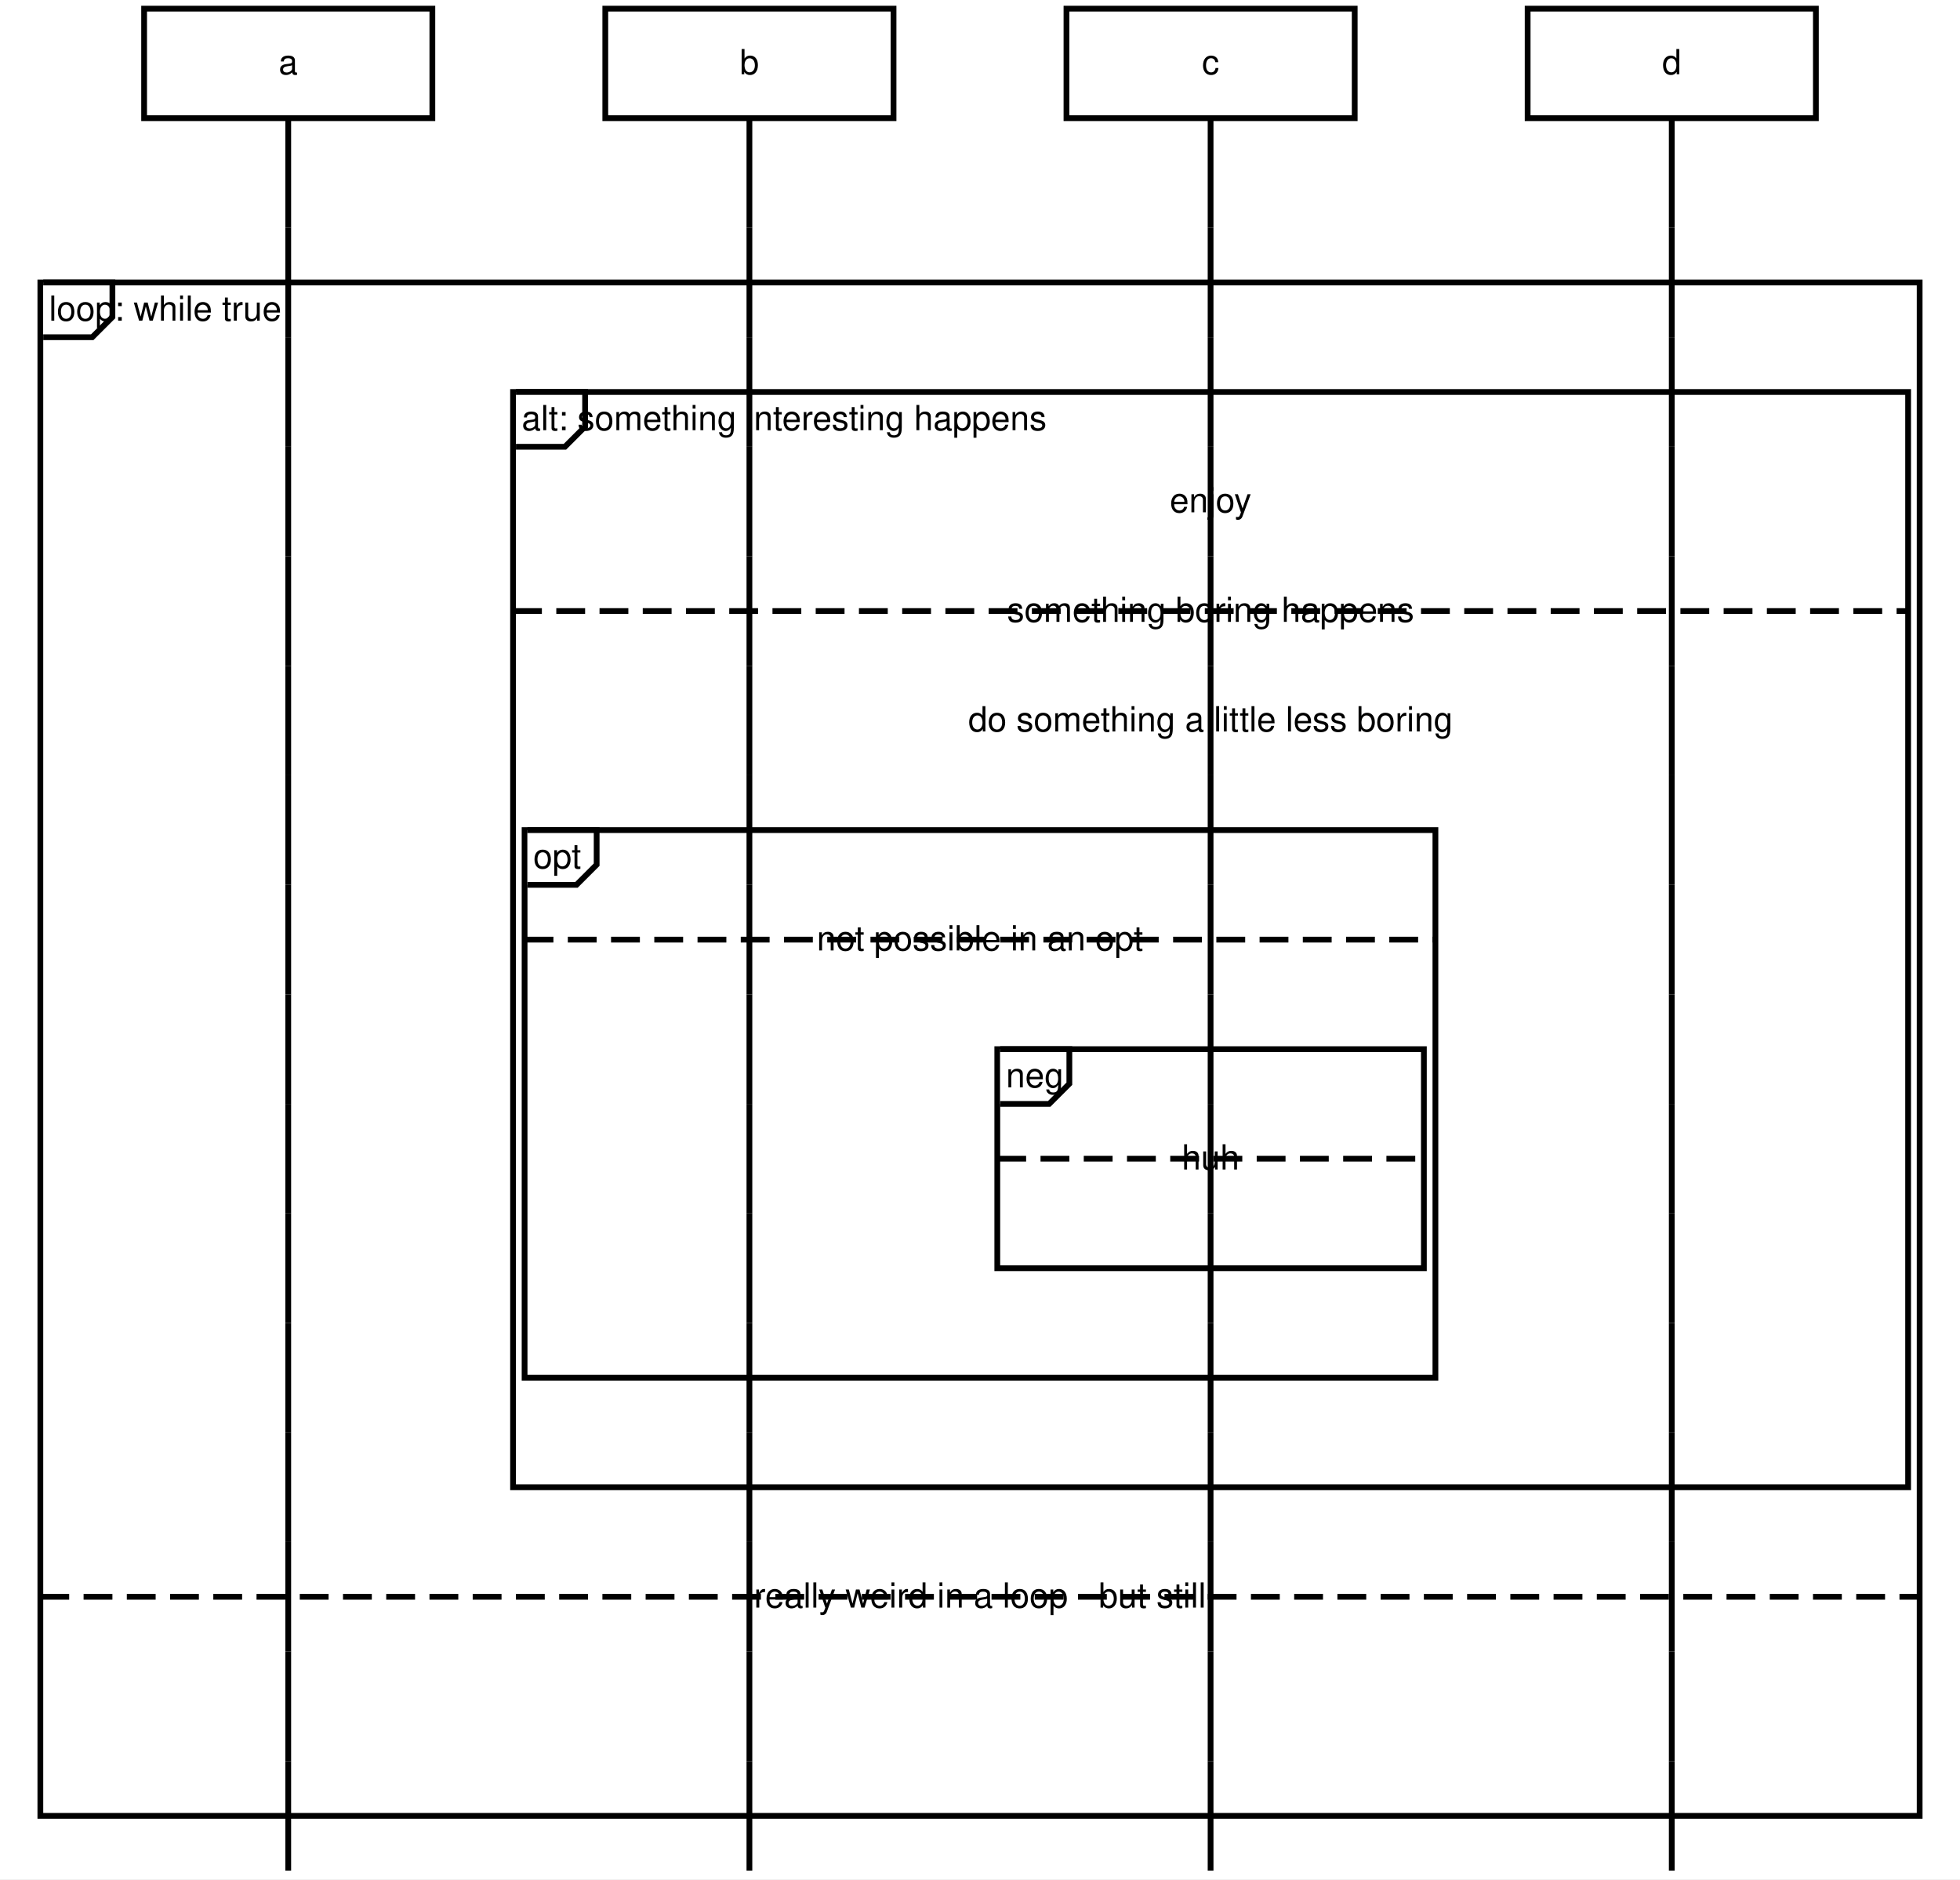
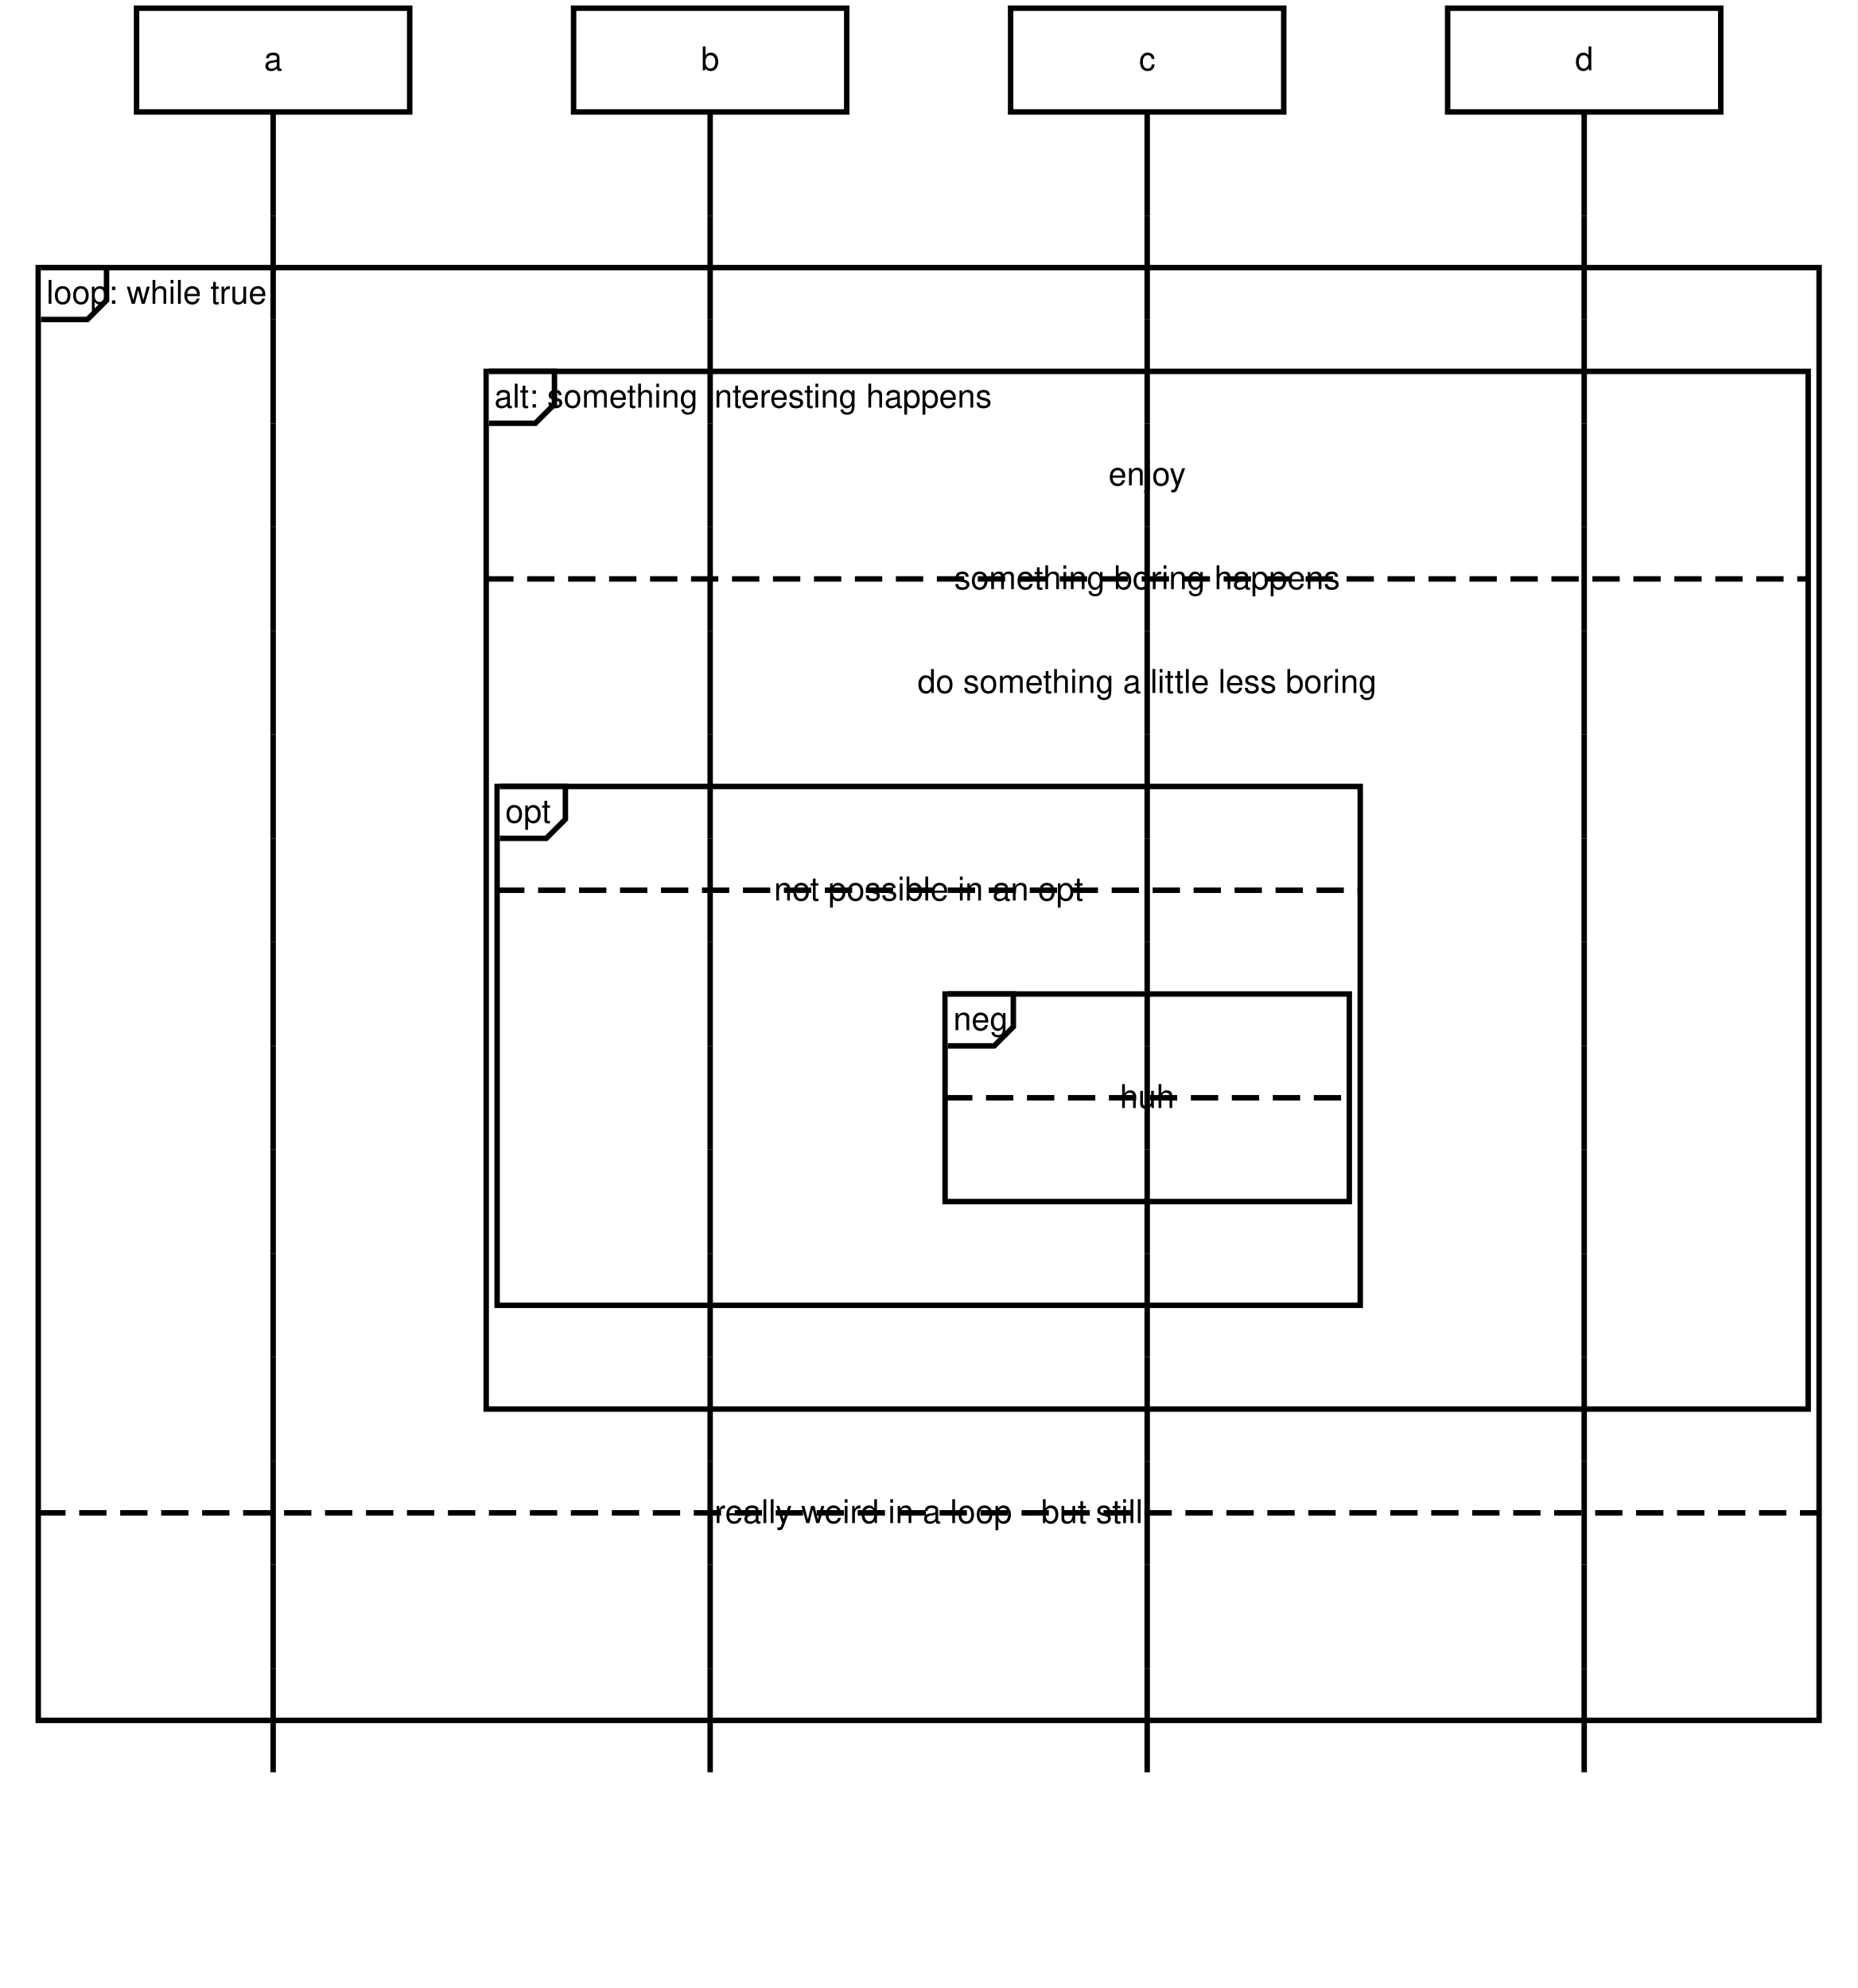
- <svg xmlns="http://www.w3.org/2000/svg" xmlns:xlink="http://www.w3.org/1999/xlink" version="1.1" id="mscgen_js-svg-__svg" class="mscgenjs-fence" width="680" height="652">
+ <svg xmlns="http://www.w3.org/2000/svg" xmlns:xlink="http://www.w3.org/1999/xlink" version="1.1" id="mscgen_js-svg-__svg" class="mscgenjs-fence" width="680" height="728">
  <defs>
-     <style type="text/css">svg.mscgenjs-fence{font-family:Helvetica,sans-serif;font-size:12px;font-weight:normal;font-style:normal;text-decoration:none;background-color:white;stroke:black;color:black;}.mscgenjs-fence rect{fill:none;stroke:black;stroke-width:2;}.mscgenjs-fence rect.entity{fill:white;}.mscgenjs-fence rect.label-text-background{fill:white;stroke:white;stroke-width:0;}.mscgenjs-fence rect.bglayer{fill:white;stroke:white;stroke-width:0;}.mscgenjs-fence line{stroke:black;stroke-width:2;}.mscgenjs-fence line.return{stroke-dasharray:5,2;}.mscgenjs-fence line.comment{stroke-dasharray:5,2;}.mscgenjs-fence line.inline_expression_divider{stroke-dasharray:10,5;}.mscgenjs-fence text{color:inherit;stroke:none;text-anchor:middle;}.mscgenjs-fence text.entity-text{text-decoration:underline;}.mscgenjs-fence text.anchor-start{text-anchor:start;}.mscgenjs-fence path{stroke:black;color:black;stroke-width:2;fill:none;}.mscgenjs-fence .arrow-marker{overflow:visible;}.mscgenjs-fence .arrow-style{stroke-width:1;}.mscgenjs-fence .arcrowomit{stroke-dasharray:2,2;}.mscgenjs-fence rect.box, .mscgenjs-fence path.box{fill:white;}.mscgenjs-fence .inherit{stroke:inherit;color:inherit;}.mscgenjs-fence .inherit-fill{fill:inherit;}.mscgenjs-fence .watermark{stroke:black;color:black;fill:black;font-size:48pt;font-weight:bold;opacity:0.14;}</style>
+     <style type="text/css">svg.mscgenjs-fence{font-family:Helvetica,sans-serif;font-size:12px;font-weight:normal;font-style:normal;text-decoration:none;background-color:white;stroke:black;stroke-width:2;color:black;}.mscgenjs-fence rect{fill:none;stroke:black;}.mscgenjs-fence rect.entity{fill:white;}.mscgenjs-fence rect.label-text-background{fill:white;stroke:white;stroke-width:0;}.mscgenjs-fence rect.bglayer{fill:white;stroke:white;stroke-width:0;}.mscgenjs-fence line{stroke:black;}.mscgenjs-fence line.return{stroke-dasharray:5,2;}.mscgenjs-fence line.comment{stroke-dasharray:5,2;}.mscgenjs-fence line.inline_expression_divider{stroke-dasharray:10,5;}.mscgenjs-fence text{color:inherit;stroke:none;text-anchor:middle;}.mscgenjs-fence text.entity-text{text-decoration:underline;}.mscgenjs-fence text.anchor-start{text-anchor:start;}.mscgenjs-fence path{stroke:black;color:black;fill:none;}.mscgenjs-fence .arrow-marker{overflow:visible;}.mscgenjs-fence .arrow-style{stroke-width:1;}.mscgenjs-fence .arcrowomit{stroke-dasharray:2,2;}.mscgenjs-fence rect.box, .mscgenjs-fence path.box{fill:white;}.mscgenjs-fence .inherit{stroke:inherit;color:inherit;}.mscgenjs-fence .inherit-fill{fill:inherit;}.mscgenjs-fence .watermark{stroke:black;color:black;fill:black;font-size:48pt;font-weight:bold;opacity:0.14;}</style>
    <g id="mscgen_js-svg-__svg__defs">
-       <g id="mscgen_js-svg-__svga">
-         <rect width="100" height="38" class="entity" />
-         <g>
-           <text x="50" y="22.75" class="entity-text ">
-             <tspan>a</tspan>
-           </text>
-         </g>
-       </g>
-       <g id="mscgen_js-svg-__svgb">
-         <rect width="100" height="38" class="entity" />
-         <g>
-           <text x="50" y="22.75" class="entity-text ">
-             <tspan>b</tspan>
-           </text>
-         </g>
-       </g>
-       <g id="mscgen_js-svg-__svgc">
-         <rect width="100" height="38" class="entity" />
-         <g>
-           <text x="50" y="22.75" class="entity-text ">
-             <tspan>c</tspan>
-           </text>
-         </g>
-       </g>
-       <g id="mscgen_js-svg-__svgd">
-         <rect width="100" height="38" class="entity" />
-         <g>
-           <text x="50" y="22.75" class="entity-text ">
-             <tspan>d</tspan>
-           </text>
+       <g id="mscgen_js-svg-__svgentities">
+         <g id="mscgen_js-svg-__svga">
+           <rect width="100" height="38" class="entity" />
+           <g>
+             <text x="50" y="22.75" class="entity-text ">
+               <tspan>a</tspan>
+             </text>
+           </g>
+         </g>
+         <g id="mscgen_js-svg-__svgb">
+           <rect width="100" height="38" x="160" class="entity" />
+           <g>
+             <text x="210" y="22.75" class="entity-text ">
+               <tspan>b</tspan>
+             </text>
+           </g>
+         </g>
+         <g id="mscgen_js-svg-__svgc">
+           <rect width="100" height="38" x="320" class="entity" />
+           <g>
+             <text x="370" y="22.75" class="entity-text ">
+               <tspan>c</tspan>
+             </text>
+           </g>
+         </g>
+         <g id="mscgen_js-svg-__svgd">
+           <rect width="100" height="38" x="480" class="entity" />
+           <g>
+             <text x="530" y="22.75" class="entity-text ">
+               <tspan>d</tspan>
+             </text>
+           </g>
        </g>
      </g>
      <g id="mscgen_js-svg-__svgarcrow">
        <line x1="50" y1="-19" x2="50" y2="19" class="mscgen_js-svg-__svgarcrow" />
        <line x1="210" y1="-19" x2="210" y2="19" class="mscgen_js-svg-__svgarcrow" />
        <line x1="370" y1="-19" x2="370" y2="19" class="mscgen_js-svg-__svgarcrow" />
        <line x1="530" y1="-19" x2="530" y2="19" class="mscgen_js-svg-__svgarcrow" />
      </g>
      <g id="mscgen_js-svg-__svg0_0_label">
        <path d="M-35,0 l24,0  l0,12 l-7,7 l-17,0 " class="box inline_expression_label" />
        <g>
          <text x="-33" y="13.25" class="inline_expression-text loop-text anchor-start ">
            <tspan>loop: while true</tspan>
          </text>
        </g>
      </g>
      <g id="mscgen_js-svg-__svgarcrow_0">
        <line x1="50" y1="-19" x2="50" y2="19" class="arcrow" />
        <line x1="210" y1="-19" x2="210" y2="19" class="arcrow" />
        <line x1="370" y1="-19" x2="370" y2="19" class="arcrow" />
        <line x1="530" y1="-19" x2="530" y2="19" class="arcrow" />
      </g>
      <g id="mscgen_js-svg-__svg1_0_label">
        <path d="M129,0 l24,0  l0,12 l-7,7 l-17,0 " class="box inline_expression_label" />
        <g>
          <text x="131" y="13.25" class="inline_expression-text alt-text anchor-start ">
            <tspan>alt: something interesting happens</tspan>
          </text>
        </g>
      </g>
      <g id="mscgen_js-svg-__svgarcrow_1">
        <line x1="50" y1="-19" x2="50" y2="19" class="arcrow" />
        <line x1="210" y1="-19" x2="210" y2="19" class="arcrow" />
        <line x1="370" y1="-19" x2="370" y2="19" class="arcrow" />
        <line x1="530" y1="-19" x2="530" y2="19" class="arcrow" />
      </g>
      <g id="mscgen_js-svg-__svg2_0">
        <g id="mscgen_js-svg-__svg2_0_lbl">
          <rect width="15" height="15" x="2" y="2" class="label-text-background" />
          <text x="370" y="3.75" class="empty-text empty-row-text ">
            <tspan>enjoy</tspan>
          </text>
        </g>
      </g>
      <g id="mscgen_js-svg-__svgarcrow_2">
        <line x1="50" y1="-19" x2="50" y2="19" class="arcrow" />
        <line x1="210" y1="-19" x2="210" y2="19" class="arcrow" />
        <line x1="370" y1="-19" x2="370" y2="19" class="arcrow" />
        <line x1="530" y1="-19" x2="530" y2="19" class="arcrow" />
      </g>
      <g id="mscgen_js-svg-__svg3_0">
        <line x1="128" y1="0" x2="612" y2="0" class="inline_expression_divider" />
        <g id="mscgen_js-svg-__svg3_0_txt">
          <g id="mscgen_js-svg-__svg3_0_txt_lbl">
            <rect width="15" height="15" x="2" y="2" class="label-text-background" />
            <text x="370" y="3.75" class="empty-text comment-row-text ">
              <tspan>something boring happens</tspan>
            </text>
          </g>
        </g>
      </g>
      <g id="mscgen_js-svg-__svgarcrow_3">
        <line x1="50" y1="-19" x2="50" y2="19" class="arcrow" />
        <line x1="210" y1="-19" x2="210" y2="19" class="arcrow" />
        <line x1="370" y1="-19" x2="370" y2="19" class="arcrow" />
        <line x1="530" y1="-19" x2="530" y2="19" class="arcrow" />
      </g>
      <g id="mscgen_js-svg-__svg4_0">
        <g id="mscgen_js-svg-__svg4_0_lbl">
          <rect width="15" height="15" x="2" y="2" class="label-text-background" />
          <text x="370" y="3.75" class="empty-text empty-row-text ">
            <tspan>do something a little less boring</tspan>
          </text>
        </g>
      </g>
      <g id="mscgen_js-svg-__svgarcrow_4">
        <line x1="50" y1="-19" x2="50" y2="19" class="arcrow" />
        <line x1="210" y1="-19" x2="210" y2="19" class="arcrow" />
        <line x1="370" y1="-19" x2="370" y2="19" class="arcrow" />
        <line x1="530" y1="-19" x2="530" y2="19" class="arcrow" />
      </g>
      <g id="mscgen_js-svg-__svg5_0_label">
        <path d="M133,0 l24,0  l0,12 l-7,7 l-17,0 " class="box inline_expression_label" />
        <g>
          <text x="135" y="13.25" class="inline_expression-text opt-text anchor-start ">
            <tspan>opt</tspan>
          </text>
        </g>
      </g>
      <g id="mscgen_js-svg-__svgarcrow_5">
        <line x1="50" y1="-19" x2="50" y2="19" class="arcrow" />
        <line x1="210" y1="-19" x2="210" y2="19" class="arcrow" />
        <line x1="370" y1="-19" x2="370" y2="19" class="arcrow" />
        <line x1="530" y1="-19" x2="530" y2="19" class="arcrow" />
      </g>
      <g id="mscgen_js-svg-__svg6_0">
        <line x1="132" y1="0" x2="448" y2="0" class="inline_expression_divider" />
        <g id="mscgen_js-svg-__svg6_0_txt">
          <g id="mscgen_js-svg-__svg6_0_txt_lbl">
            <rect width="15" height="15" x="2" y="2" class="label-text-background" />
            <text x="290" y="3.75" class="empty-text comment-row-text ">
              <tspan>not possible in an opt</tspan>
            </text>
          </g>
        </g>
      </g>
      <g id="mscgen_js-svg-__svgarcrow_6">
        <line x1="50" y1="-19" x2="50" y2="19" class="arcrow" />
        <line x1="210" y1="-19" x2="210" y2="19" class="arcrow" />
        <line x1="370" y1="-19" x2="370" y2="19" class="arcrow" />
        <line x1="530" y1="-19" x2="530" y2="19" class="arcrow" />
      </g>
      <g id="mscgen_js-svg-__svg7_0_label">
        <path d="M297,0 l24,0  l0,12 l-7,7 l-17,0 " class="box inline_expression_label" />
        <g>
          <text x="299" y="13.25" class="inline_expression-text neg-text anchor-start ">
            <tspan>neg</tspan>
          </text>
        </g>
      </g>
      <g id="mscgen_js-svg-__svgarcrow_7">
        <line x1="50" y1="-19" x2="50" y2="19" class="arcrow" />
        <line x1="210" y1="-19" x2="210" y2="19" class="arcrow" />
        <line x1="370" y1="-19" x2="370" y2="19" class="arcrow" />
        <line x1="530" y1="-19" x2="530" y2="19" class="arcrow" />
      </g>
      <g id="mscgen_js-svg-__svg8_0">
        <line x1="296" y1="0" x2="444" y2="0" class="inline_expression_divider" />
        <g id="mscgen_js-svg-__svg8_0_txt">
          <g id="mscgen_js-svg-__svg8_0_txt_lbl">
            <rect width="15" height="15" x="2" y="2" class="label-text-background" />
            <text x="370" y="3.75" class="empty-text comment-row-text ">
              <tspan>huh</tspan>
            </text>
          </g>
        </g>
      </g>
      <g id="mscgen_js-svg-__svgarcrow_8">
        <line x1="50" y1="-19" x2="50" y2="19" class="arcrow" />
        <line x1="210" y1="-19" x2="210" y2="19" class="arcrow" />
        <line x1="370" y1="-19" x2="370" y2="19" class="arcrow" />
        <line x1="530" y1="-19" x2="530" y2="19" class="arcrow" />
      </g>
      <g id="mscgen_js-svg-__svg9_0">
        <g id="mscgen_js-svg-__svg9_0_lbl" />
      </g>
      <g id="mscgen_js-svg-__svgarcrow_9">
        <line x1="50" y1="-19" x2="50" y2="19" class="arcrow" />
        <line x1="210" y1="-19" x2="210" y2="19" class="arcrow" />
        <line x1="370" y1="-19" x2="370" y2="19" class="arcrow" />
        <line x1="530" y1="-19" x2="530" y2="19" class="arcrow" />
      </g>
      <g id="mscgen_js-svg-__svg10_0">
        <g id="mscgen_js-svg-__svg10_0_lbl" />
      </g>
      <g id="mscgen_js-svg-__svgarcrow_10">
        <line x1="50" y1="-19" x2="50" y2="19" class="arcrow" />
        <line x1="210" y1="-19" x2="210" y2="19" class="arcrow" />
        <line x1="370" y1="-19" x2="370" y2="19" class="arcrow" />
        <line x1="530" y1="-19" x2="530" y2="19" class="arcrow" />
      </g>
      <g id="mscgen_js-svg-__svg11_0">
        <g id="mscgen_js-svg-__svg11_0_lbl" />
      </g>
      <g id="mscgen_js-svg-__svgarcrow_11">
        <line x1="50" y1="-19" x2="50" y2="19" class="arcrow" />
        <line x1="210" y1="-19" x2="210" y2="19" class="arcrow" />
        <line x1="370" y1="-19" x2="370" y2="19" class="arcrow" />
        <line x1="530" y1="-19" x2="530" y2="19" class="arcrow" />
      </g>
      <g id="mscgen_js-svg-__svg12_0">
        <line x1="-36" y1="0" x2="616" y2="0" class="inline_expression_divider" />
        <g id="mscgen_js-svg-__svg12_0_txt">
          <g id="mscgen_js-svg-__svg12_0_txt_lbl">
            <rect width="15" height="15" x="2" y="2" class="label-text-background" />
            <text x="290" y="3.75" class="empty-text comment-row-text ">
              <tspan>really weird in a loop - but still</tspan>
            </text>
          </g>
        </g>
      </g>
      <g id="mscgen_js-svg-__svgarcrow_12">
        <line x1="50" y1="-19" x2="50" y2="19" class="arcrow" />
        <line x1="210" y1="-19" x2="210" y2="19" class="arcrow" />
        <line x1="370" y1="-19" x2="370" y2="19" class="arcrow" />
        <line x1="530" y1="-19" x2="530" y2="19" class="arcrow" />
      </g>
      <g id="mscgen_js-svg-__svg13_0">
        <g id="mscgen_js-svg-__svg13_0_lbl" />
      </g>
      <g id="mscgen_js-svg-__svgarcrow_13">
        <line x1="50" y1="-19" x2="50" y2="19" class="arcrow" />
        <line x1="210" y1="-19" x2="210" y2="19" class="arcrow" />
        <line x1="370" y1="-19" x2="370" y2="19" class="arcrow" />
        <line x1="530" y1="-19" x2="530" y2="19" class="arcrow" />
      </g>
      <g id="mscgen_js-svg-__svg14_0">
        <g id="mscgen_js-svg-__svg14_0_lbl" />
      </g>
      <g id="mscgen_js-svg-__svgarcrow_14">
        <line x1="50" y1="-19" x2="50" y2="19" class="arcrow" />
        <line x1="210" y1="-19" x2="210" y2="19" class="arcrow" />
        <line x1="370" y1="-19" x2="370" y2="19" class="arcrow" />
        <line x1="530" y1="-19" x2="530" y2="19" class="arcrow" />
      </g>
      <g id="mscgen_js-svg-__svg0_0">
        <rect width="652" height="532" x="-36" class="box inline_expression loop" />
        <g />
      </g>
      <g id="mscgen_js-svg-__svg1_0">
        <rect width="484" height="380" x="128" class="box inline_expression alt" />
        <g />
      </g>
      <g id="mscgen_js-svg-__svg5_0">
        <rect width="316" height="190" x="132" class="box inline_expression opt" />
        <g />
      </g>
      <g id="mscgen_js-svg-__svg7_0">
        <rect width="148" height="76" x="296" class="box inline_expression neg" />
        <g />
      </g>
    </g>
  </defs>
  <g id="mscgen_js-svg-__svg__body" transform="translate(50,3) scale(1,1)">
    <g id="mscgen_js-svg-__svg__background">
-       <rect width="680" height="652" x="-50" y="-3" class="bglayer" />
+       <rect width="680" height="728" x="-50" y="-3" class="bglayer" />
    </g>
    <g id="mscgen_js-svg-__svg__arcspanlayer">
      <use x="0" y="95" xlink:href="#mscgen_js-svg-__svg0_0" />
      <use x="0" y="133" xlink:href="#mscgen_js-svg-__svg1_0" />
      <use x="0" y="285" xlink:href="#mscgen_js-svg-__svg5_0" />
      <use x="0" y="361" xlink:href="#mscgen_js-svg-__svg7_0" />
    </g>
    <g id="mscgen_js-svg-__svg__lifelinelayer">
      <use x="0" y="57" xlink:href="#mscgen_js-svg-__svgarcrow" />
      <use x="0" y="95" xlink:href="#mscgen_js-svg-__svgarcrow_0" />
      <use x="0" y="133" xlink:href="#mscgen_js-svg-__svgarcrow_1" />
      <use x="0" y="171" xlink:href="#mscgen_js-svg-__svgarcrow_2" />
      <use x="0" y="209" xlink:href="#mscgen_js-svg-__svgarcrow_3" />
      <use x="0" y="247" xlink:href="#mscgen_js-svg-__svgarcrow_4" />
      <use x="0" y="285" xlink:href="#mscgen_js-svg-__svgarcrow_5" />
      <use x="0" y="323" xlink:href="#mscgen_js-svg-__svgarcrow_6" />
      <use x="0" y="361" xlink:href="#mscgen_js-svg-__svgarcrow_7" />
      <use x="0" y="399" xlink:href="#mscgen_js-svg-__svgarcrow_8" />
      <use x="0" y="437" xlink:href="#mscgen_js-svg-__svgarcrow_9" />
      <use x="0" y="475" xlink:href="#mscgen_js-svg-__svgarcrow_10" />
      <use x="0" y="513" xlink:href="#mscgen_js-svg-__svgarcrow_11" />
      <use x="0" y="551" xlink:href="#mscgen_js-svg-__svgarcrow_12" />
      <use x="0" y="589" xlink:href="#mscgen_js-svg-__svgarcrow_13" />
      <use x="0" y="627" xlink:href="#mscgen_js-svg-__svgarcrow_14" />
    </g>
    <g id="mscgen_js-svg-__svg__sequencelayer">
-       <use x="0" y="0" xlink:href="#mscgen_js-svg-__svga" />
-       <use x="160" y="0" xlink:href="#mscgen_js-svg-__svgb" />
-       <use x="320" y="0" xlink:href="#mscgen_js-svg-__svgc" />
-       <use x="480" y="0" xlink:href="#mscgen_js-svg-__svgd" />
+       <use x="0" y="0" xlink:href="#mscgen_js-svg-__svgentities" />
      <use x="0" y="171" xlink:href="#mscgen_js-svg-__svg2_0" />
      <use x="0" y="209" xlink:href="#mscgen_js-svg-__svg3_0" />
      <use x="0" y="247" xlink:href="#mscgen_js-svg-__svg4_0" />
      <use x="0" y="323" xlink:href="#mscgen_js-svg-__svg6_0" />
      <use x="0" y="399" xlink:href="#mscgen_js-svg-__svg8_0" />
      <use x="0" y="437" xlink:href="#mscgen_js-svg-__svg9_0" />
      <use x="0" y="475" xlink:href="#mscgen_js-svg-__svg10_0" />
      <use x="0" y="513" xlink:href="#mscgen_js-svg-__svg11_0" />
      <use x="0" y="551" xlink:href="#mscgen_js-svg-__svg12_0" />
      <use x="0" y="589" xlink:href="#mscgen_js-svg-__svg13_0" />
      <use x="0" y="627" xlink:href="#mscgen_js-svg-__svg14_0" />
    </g>
    <g id="mscgen_js-svg-__svg__notelayer">
      <use x="0" y="95" xlink:href="#mscgen_js-svg-__svg0_0_label" />
      <use x="0" y="133" xlink:href="#mscgen_js-svg-__svg1_0_label" />
      <use x="0" y="285" xlink:href="#mscgen_js-svg-__svg5_0_label" />
      <use x="0" y="361" xlink:href="#mscgen_js-svg-__svg7_0_label" />
    </g>
    <g id="mscgen_js-svg-__svg__watermark" />
+     <g id="mscgen_js-svg-__svg__onionskin" class="onionskin" />
  </g>
</svg>
